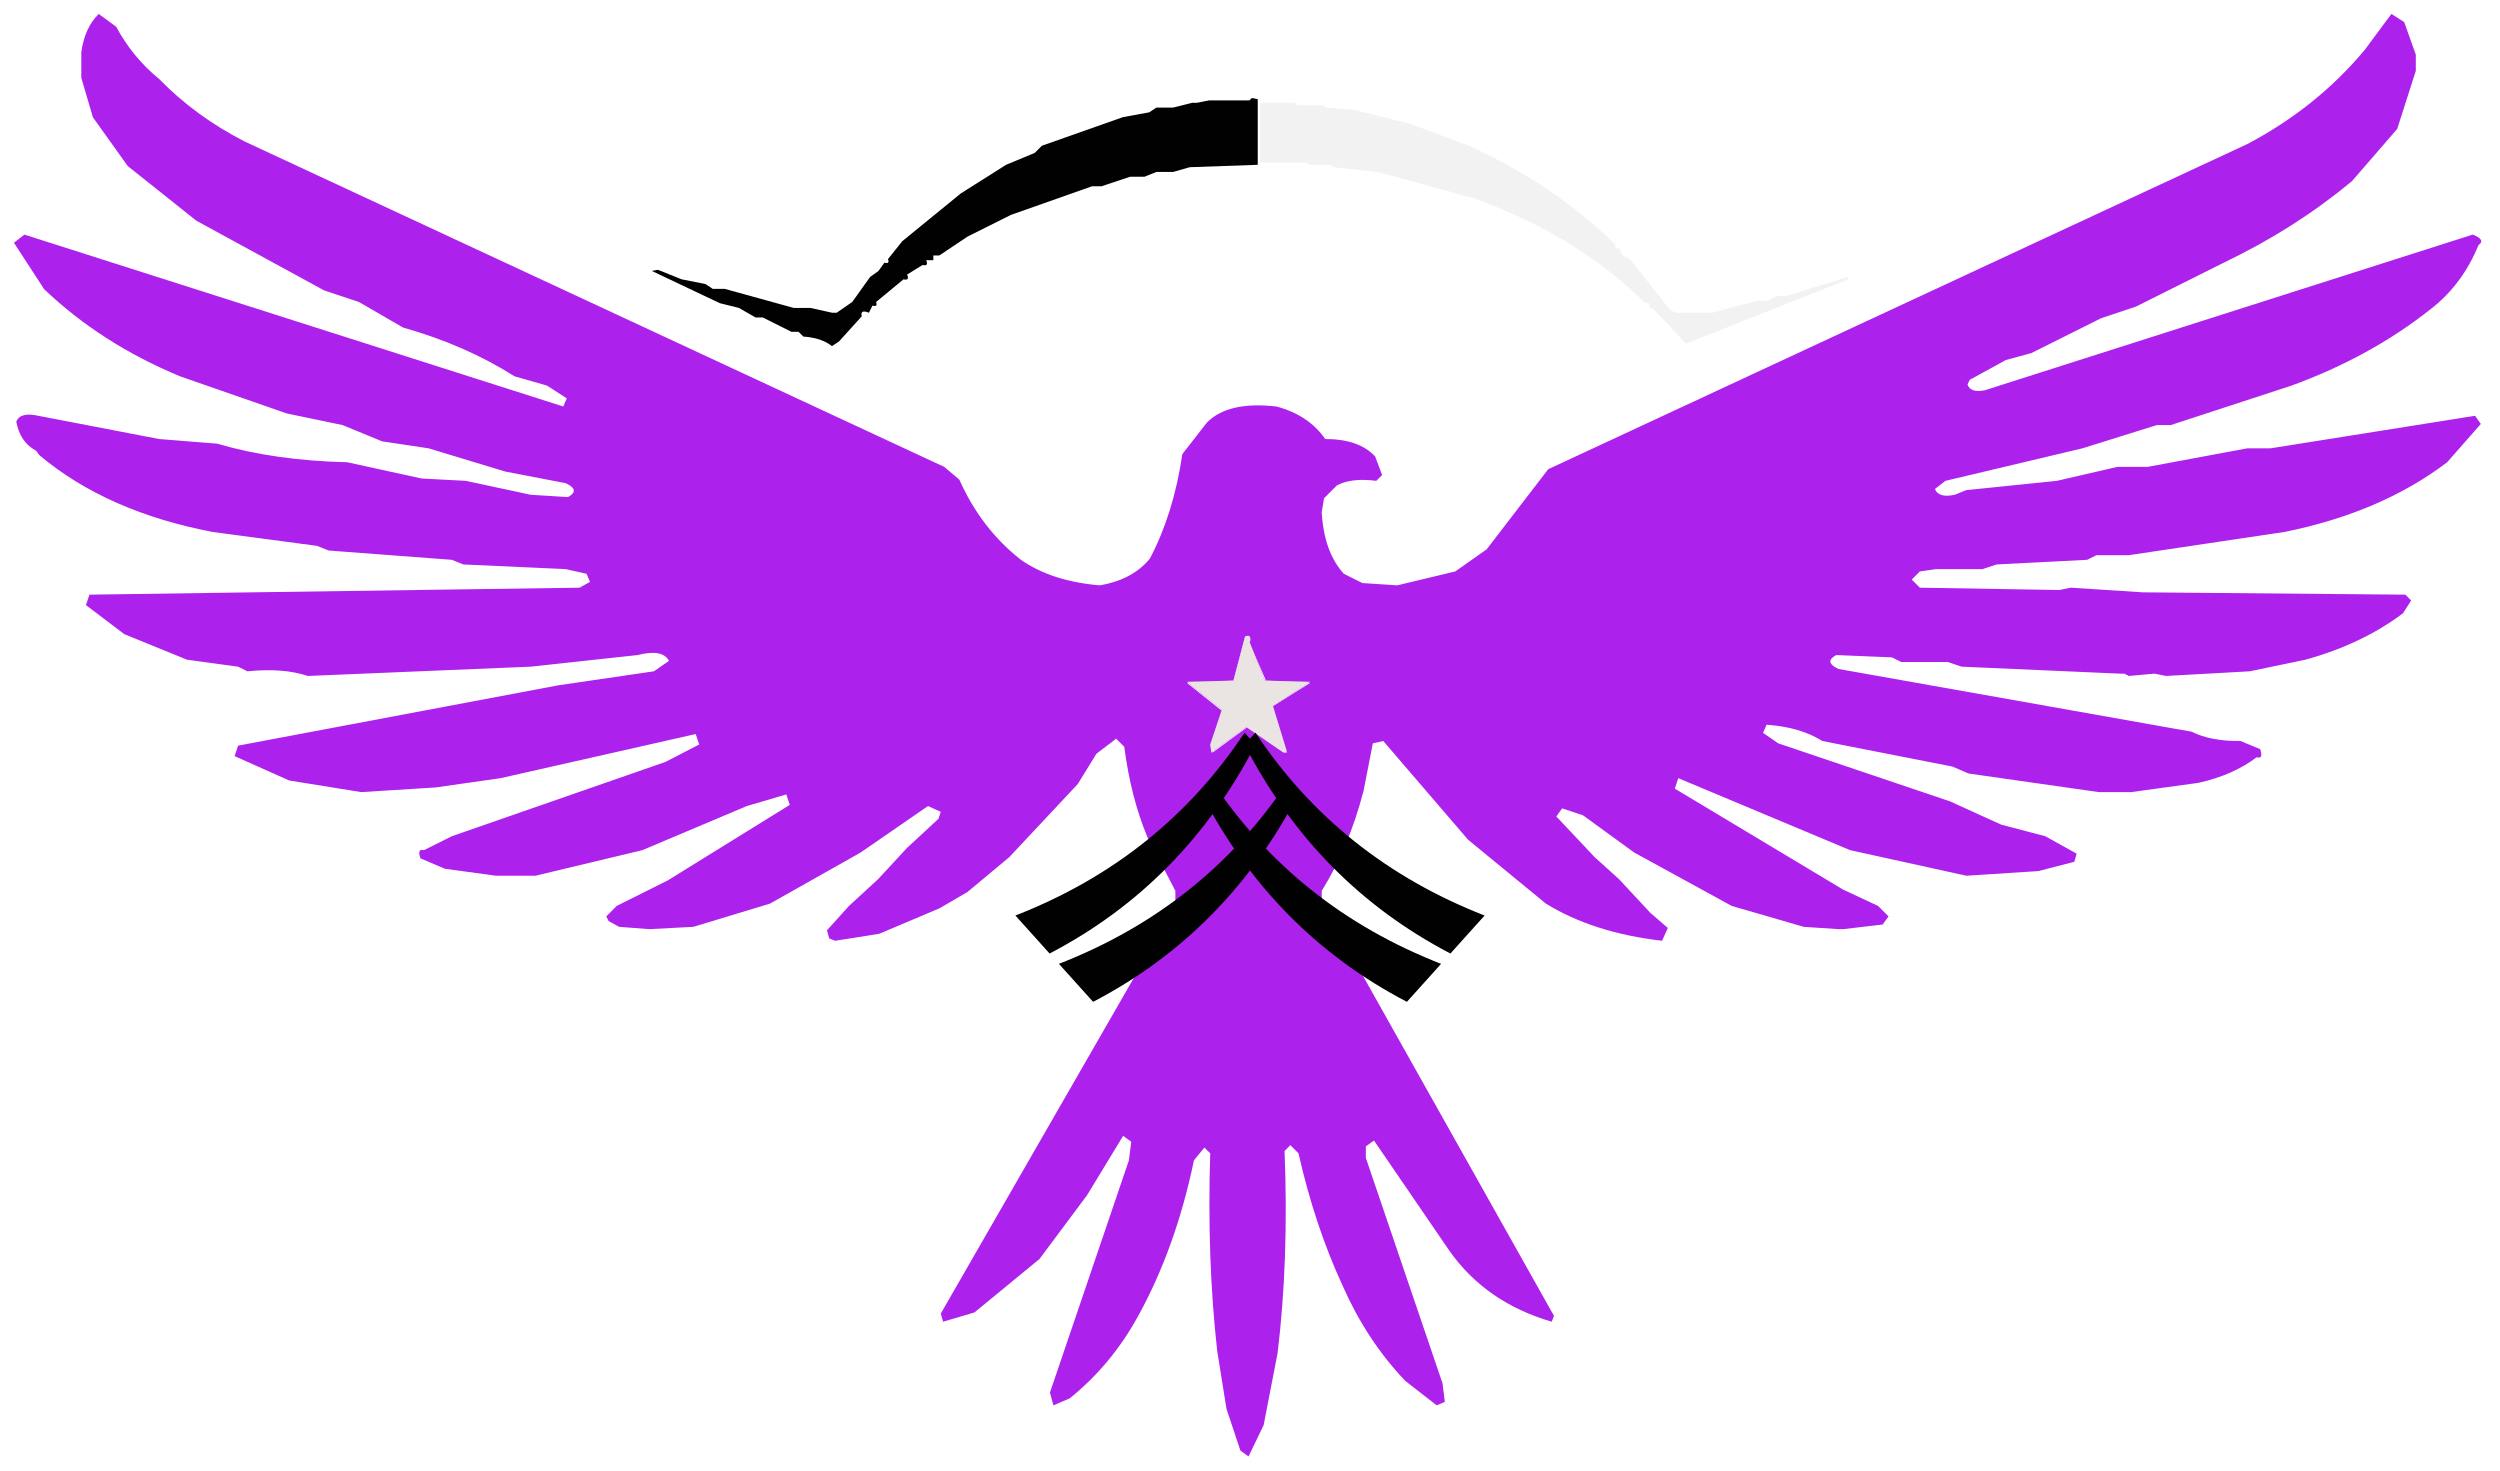
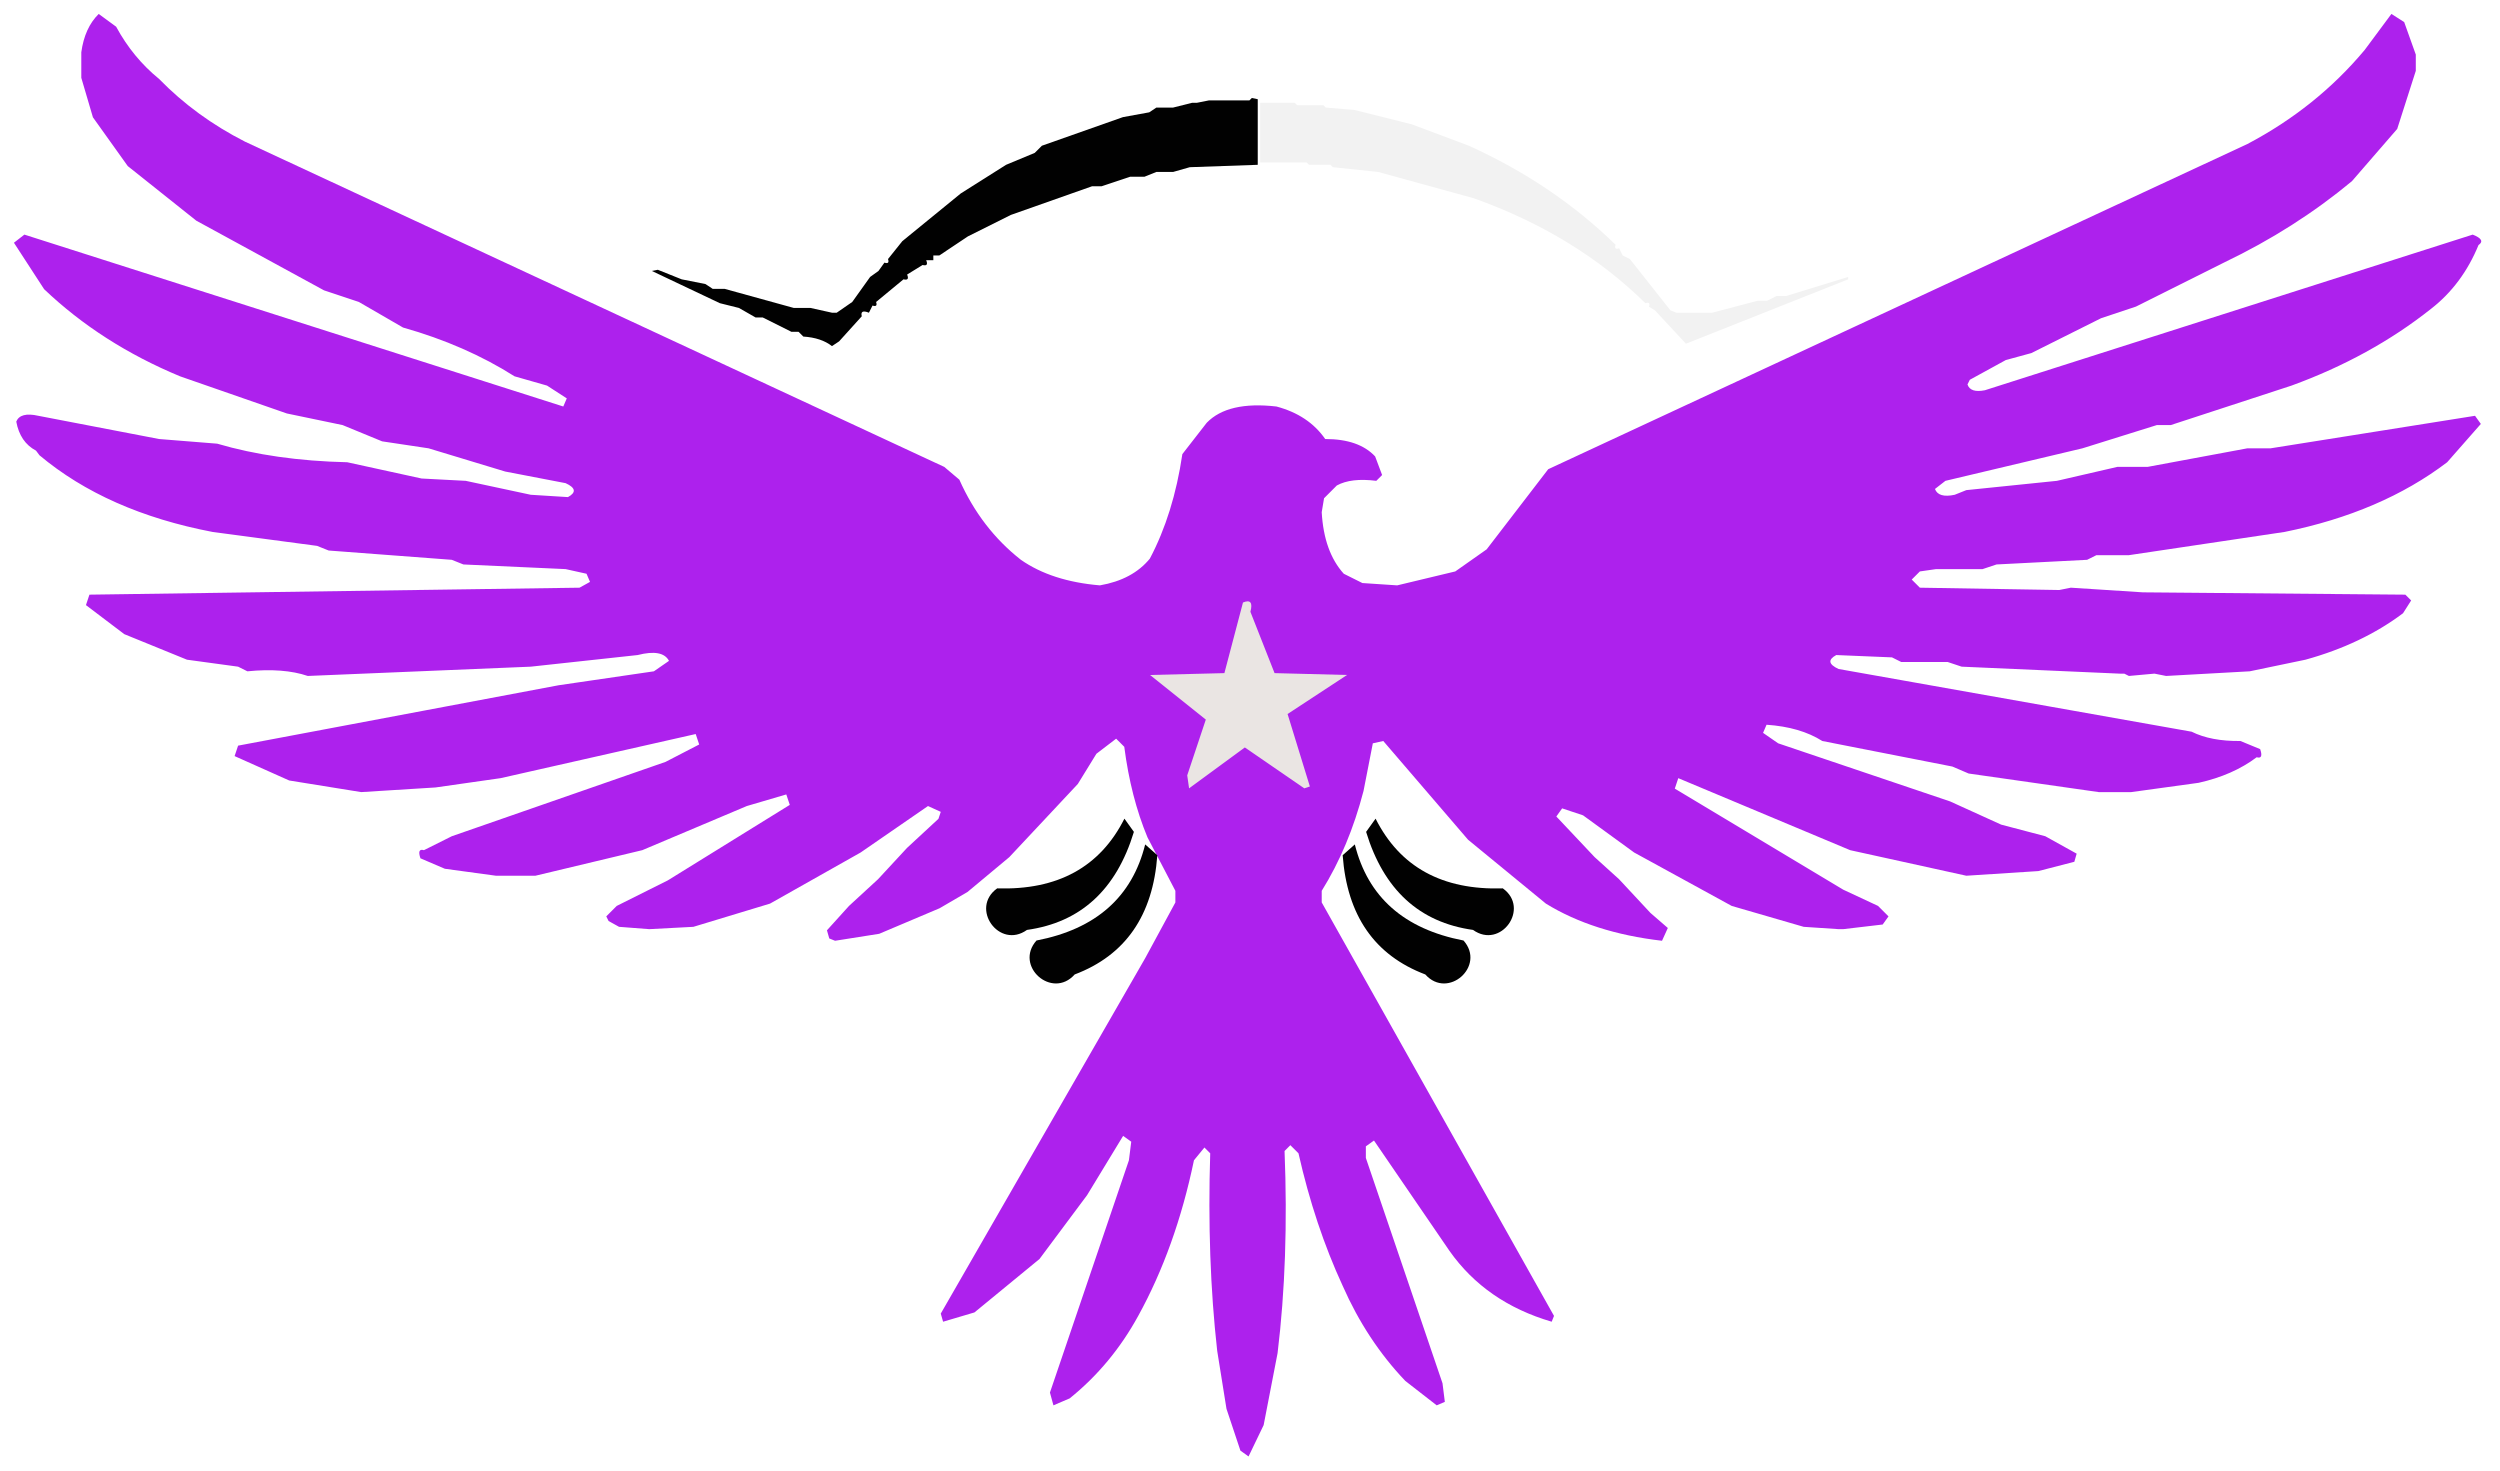
<svg xmlns="http://www.w3.org/2000/svg" viewBox="167 84 1076.25 633">
  <g fill="#AD21ED">
    <path d="M 209.5 90 L 217 95.5 Q 224.2 108.8 235.5 118 Q 251.3 134.2 272.5 145 L 573.5 285 L 580 290.5 Q 589.4 311.6 606.5 325 Q 619.75 334.25 640.5 336 Q 654.57 333.57 662 324.5 Q 672.21 305.21 676 279.5 L 686.5 266 Q 695.61 256.61 716.5 259 Q 730.33 262.67 737.5 273 Q 752.01 272.99 759 280.5 L 762 288.5 L 759.5 291 Q 748.63 289.62 742.5 293 L 737 298.5 L 736 304.5 Q 736.95 321.55 745.5 331 L 753.5 335 L 768.5 336 L 793.5 330 L 807 320.5 L 833.5 286 L 1134.5 146 Q 1164.29 130.29 1185 105.5 L 1196.5 90 L 1202 93.5 L 1207 107.5 L 1207 114.5 L 1199 139.5 L 1179.5 162 Q 1154.92 182.43 1124.5 197 L 1086.5 216 L 1071.5 221 L 1041.5 236 L 1030.5 239 L 1015 247.5 L 1014 249.5 Q 1015.25 253.25 1021.5 252 L 1231.5 185 Q 1237.25 187.25 1234 189.5 Q 1227.02 206.52 1213.5 217 Q 1187.57 237.57 1153.5 250 L 1101.5 267 L 1095.5 267 L 1063.5 277 L 1004.5 291 L 1000 294.5 Q 1001.5 298.5 1008.5 297 L 1013.5 295 L 1052.5 291 L 1078.5 285 L 1091.5 285 L 1134.5 277 L 1144.5 277 L 1232.5 263 L 1235 266.5 L 1220.5 283 Q 1192.1 304.6 1150.5 313 L 1083.5 323 L 1069.5 323 L 1065.5 325 L 1026.5 327 L 1020.5 329 L 1000.5 329 L 993.5 330 L 990 333.5 L 993.5 337 L 1053.5 338 L 1058.5 337 L 1089.5 339 L 1202.5 340 L 1205 342.5 L 1201.5 348 Q 1183.8 361.3 1159.5 368 L 1135.5 373 L 1099.5 375 L 1094.5 374 L 1083.5 375 L 1081.5 374 L 1079.5 374 L 1011.5 371 L 1005.5 369 L 985.5 369 L 981.5 367 L 957.5 366 Q 952 369 958.5 372 L 1110.5 399 Q 1118.84 403.16 1131.5 403 L 1140 406.5 Q 1141.5 410.88 1138.5 410 Q 1128.23 417.73 1113.5 421 L 1084.5 425 L 1070.5 425 L 1014.5 417 L 1007.5 414 L 951.5 403 Q 942.01 396.99 927.5 396 L 926 399.5 L 932.5 404 L 1006.5 429 L 1028.5 439 L 1047.5 444 L 1061 451.5 L 1060 455 L 1044.5 459 L 1013.5 461 L 963.5 450 L 889.5 419 L 888 423.5 L 960.5 467 L 975.5 474 L 980 478.5 L 977.5 482 L 960.5 484 L 958.5 484 L 943.5 483 L 912.5 474 L 870.5 451 L 848.5 435 L 839.5 432 L 837 435.5 L 853.5 453 L 864 462.5 L 877.5 477 L 885 483.5 L 882.5 489 Q 852.92 485.58 832.5 473 L 799 445.5 L 762.5 403 L 758 404 L 754 424.5 Q 747.71 448.71 736 467.5 L 736 472.5 L 836 650.5 L 835 653 Q 806.63 644.69 791 622.5 L 758.5 575 L 755 577.5 L 755 582.5 L 788 679.5 L 789 687.5 L 785.5 689 L 772 678.5 Q 755.4 661.1 745 637.5 Q 733 611.5 726 580.5 L 722.5 577 L 720 579.5 Q 721.87 626.38 717 666.5 L 711 697.5 L 704.5 711 L 701 708.5 L 695 690.5 L 691 665.5 Q 686.57 625.93 688 580.5 L 685.5 578 L 681 583.5 Q 673.16 621.16 657 650.5 Q 645.5 671.5 627.5 686 L 620.5 689 L 619 683.5 L 653 583.5 L 654 575.5 L 650.5 573 L 635 598.5 L 614.5 626 L 586.5 649 L 573 653 L 572 649.5 L 660 496.5 L 673 472.5 L 673 467.5 L 661 444.5 Q 653.8 427.21 651 405.5 L 647.5 402 L 639 408.5 L 631 421.5 L 601.5 453 L 583.5 468 L 571.5 475 L 545.5 486 L 526.5 489 L 524 488 L 523 484.5 L 532.5 474 L 545 462.5 L 557.5 449 L 571 436.5 L 572 433.5 L 566.5 431 L 537.5 451 L 498.5 473 L 465.5 483 L 446.5 484 L 433.5 483 L 429 480.5 L 428 478.5 L 432.5 474 L 454.5 463 L 507 430.5 L 505.5 426 L 488.5 431 L 443.5 450 L 397.5 461 L 380.5 461 L 358.5 458 L 348 453.5 Q 346.5 449.12 349.5 450 L 361.5 444 L 453.5 412 L 468 404.5 L 466.5 400 L 382.5 419 L 354.5 423 L 322.5 425 L 291.5 420 L 268 409.5 L 269.5 405 L 407.5 379 L 448.5 373 L 455 368.5 Q 452.25 363.25 441.5 366 L 395.5 371 L 299.5 375 Q 289.05 371.45 273.5 373 L 269.5 371 L 247.5 368 L 220.5 357 L 204 344.5 L 205.5 340 L 416.5 337 L 421 334.5 L 419.5 331 L 410.5 329 L 366.5 327 L 361.5 325 L 308.5 321 L 303.5 319 L 258.5 313 Q 212.98 304.29 184 280 L 182.5 278 Q 175.63 274.38 174 265.5 Q 175.75 261.25 183.5 263 L 235.5 273 L 260.5 275 Q 285.22 282.28 316.5 283 L 348.5 290 L 367.5 291 L 395.5 297 L 411.5 298 Q 417 295 410.5 292 L 384.5 287 L 351.5 277 L 331.5 274 L 314.5 267 L 290.5 262 L 244.5 246 Q 210.59 231.91 186 208.5 L 173 188.5 L 177.5 185 L 409.5 259 L 411 255.5 L 402.5 250 L 388.5 246 Q 367.4 232.6 340.5 225 L 321.5 214 L 306.5 209 L 251.5 179 L 222 155.5 L 207 134.5 L 202 117.5 L 202 106.5 Q 203.44 95.94 209.5 90 Z M 703 358 L 698 377 L 678 378 L 693 390 L 688 405 L 689 408 L 704 397 L 720 408 L 721 408 L 715 388 L 731 378 L 712 377 L 705 361 Q 706 357 703 358 Z " />
    <path d="M 703 358 Q 706 356.75 705 360.5 L 711.5 377 L 731 377.5 L 715 388 L 721 407.5 L 719.5 408 L 703.5 397 L 688.5 408 L 688 404.5 L 693 389.5 L 678 377.5 L 698 377 L 703 358 Z " />
  </g>
  <g fill="#EAE5E3">
-     <path d="M 703 358 Q 706 356.75 705 360.5 L 711.5 377 L 731 377.5 L 715 388 L 721 407.5 L 719.5 408 L 703.5 397 L 688.5 408 L 688 404.5 L 693 389.5 L 678 377.5 L 698 377 L 703 358 Z " />
+     <path d="M 702.1 343.38 Q 706.9 341.38 705.3 347.38 L 715.7 373.78 L 746.9 374.58 L 721.3 391.38 L 730.9 422.58 L 728.5 423.38 L 702.9 405.78 L 678.9 423.38 L 678.1 417.78 L 686.1 393.78 L 662.1 374.58 L 694.1 373.78 L 702.1 343.38 Z " />
  </g>
  <g fill="#010101">
    <path d="M 705.9 126.2 L 708.46 126.71 L 708.46 154.95 L 679.2 155.98 L 672.01 158.03 L 664.82 158.03 L 659.68 160.09 L 653.52 160.09 L 641.2 164.2 L 637.09 164.2 L 602.18 176.52 L 583.69 185.76 L 571.37 193.98 L 568.8 193.98 L 568.8 196.03 L 565.72 196.03 Q 566.88 198.77 564.18 198.08 L 557.51 202.19 Q 558.67 204.93 555.96 204.25 L 544.16 214 Q 544.93 216.31 542.62 215.54 L 541.07 218.62 Q 537.22 217.08 537.99 220.16 L 528.24 230.95 L 525.16 233 Q 520.56 229.39 512.83 228.89 L 510.78 226.84 L 507.7 226.84 L 495.38 220.68 L 492.3 220.68 L 485.11 216.57 L 476.89 214.52 L 447.63 200.65 L 450.19 200.14 L 460.46 204.25 L 470.73 206.3 L 473.81 208.35 L 478.95 208.35 L 508.73 216.57 L 515.92 216.57 L 525.16 218.62 L 527.21 218.62 L 533.89 214 L 541.59 203.22 L 545.18 200.65 L 547.75 197.06 Q 550.06 197.83 549.29 195.52 L 555.45 187.82 L 580.61 167.28 L 600.12 154.95 L 612.45 149.82 L 615.53 146.74 L 650.44 134.42 L 661.74 132.36 L 664.82 130.31 L 672.01 130.31 L 680.22 128.25 L 682.28 128.25 L 687.41 127.23 L 704.87 127.23 L 705.9 126.2 Z " />
  </g>
  <g fill="#F2F2F2">
    <path d="M 709.49 128.25 L 724.38 128.25 L 725.41 129.28 L 736.7 129.28 L 737.73 130.31 L 750.05 131.33 L 774.7 137.5 L 799.34 146.74 Q 835.75 163.22 862.5 189.36 Q 861.73 191.67 864.04 190.9 L 865.58 193.98 L 868.66 195.52 L 886.12 217.6 L 888.69 218.62 L 904.09 218.62 L 923.6 213.49 L 927.71 213.49 L 931.82 211.43 L 935.93 211.43 L 962.63 203.22 L 962.63 204.25 L 892.79 231.97 L 879.44 217.6 L 876.88 216.06 Q 877.65 213.75 875.34 214.52 Q 845.31 184.98 801.4 169.33 L 760.32 158.03 L 740.81 155.98 L 739.78 154.95 L 730.54 154.95 L 729.51 153.93 L 709.49 153.93 L 709.49 128.25 Z " />
  </g>
  <g fill="#010101">
-     <path d="M 702.78 404.6 Q 733.71 464.41 791.4 494.49 L 806.12 478.14 Q 743.41 453.63 707.47 399.4 Z" />
-     <path d="M 684.05 425.41 Q 714.97 485.21 772.67 515.29 L 787.39 498.94 Q 724.68 474.44 688.73 420.21 Z" />
-     <path d="M 707.47 404.6 Q 676.54 464.41 618.85 494.49 L 604.13 478.14 Q 666.84 453.63 702.78 399.4 Z" />
-     <path d="M 726.2 425.41 Q 695.28 485.21 637.58 515.29 L 622.86 498.94 Q 685.57 474.44 721.52 420.21 Z" />
+     <path d="M 755.11 442.12 Q 766.48 479.48 801.14 484.33 C 813.07 492.87 825.88 474.98 813.96 466.44 Q 774.92 467.69 759.19 436.43 Z" />
+     <path d="M 745.02 452.17 Q 747.85 491.12 780.59 503.5 C 790.33 514.46 806.78 499.85 797.04 488.89 Q 758.69 481.49 750.25 447.52 Z" />
+     <path d="M 655.14 442.12 Q 643.77 479.48 609.11 484.33 C 597.18 492.87 584.37 474.98 596.29 466.44 Q 635.33 467.69 651.06 436.43 Z" />
+     <path d="M 665.23 452.17 Q 662.4 491.12 629.66 503.5 C 619.92 514.46 603.47 499.85 613.21 488.89 Q 651.56 481.49 660 447.52 Z" />
  </g>
</svg>
